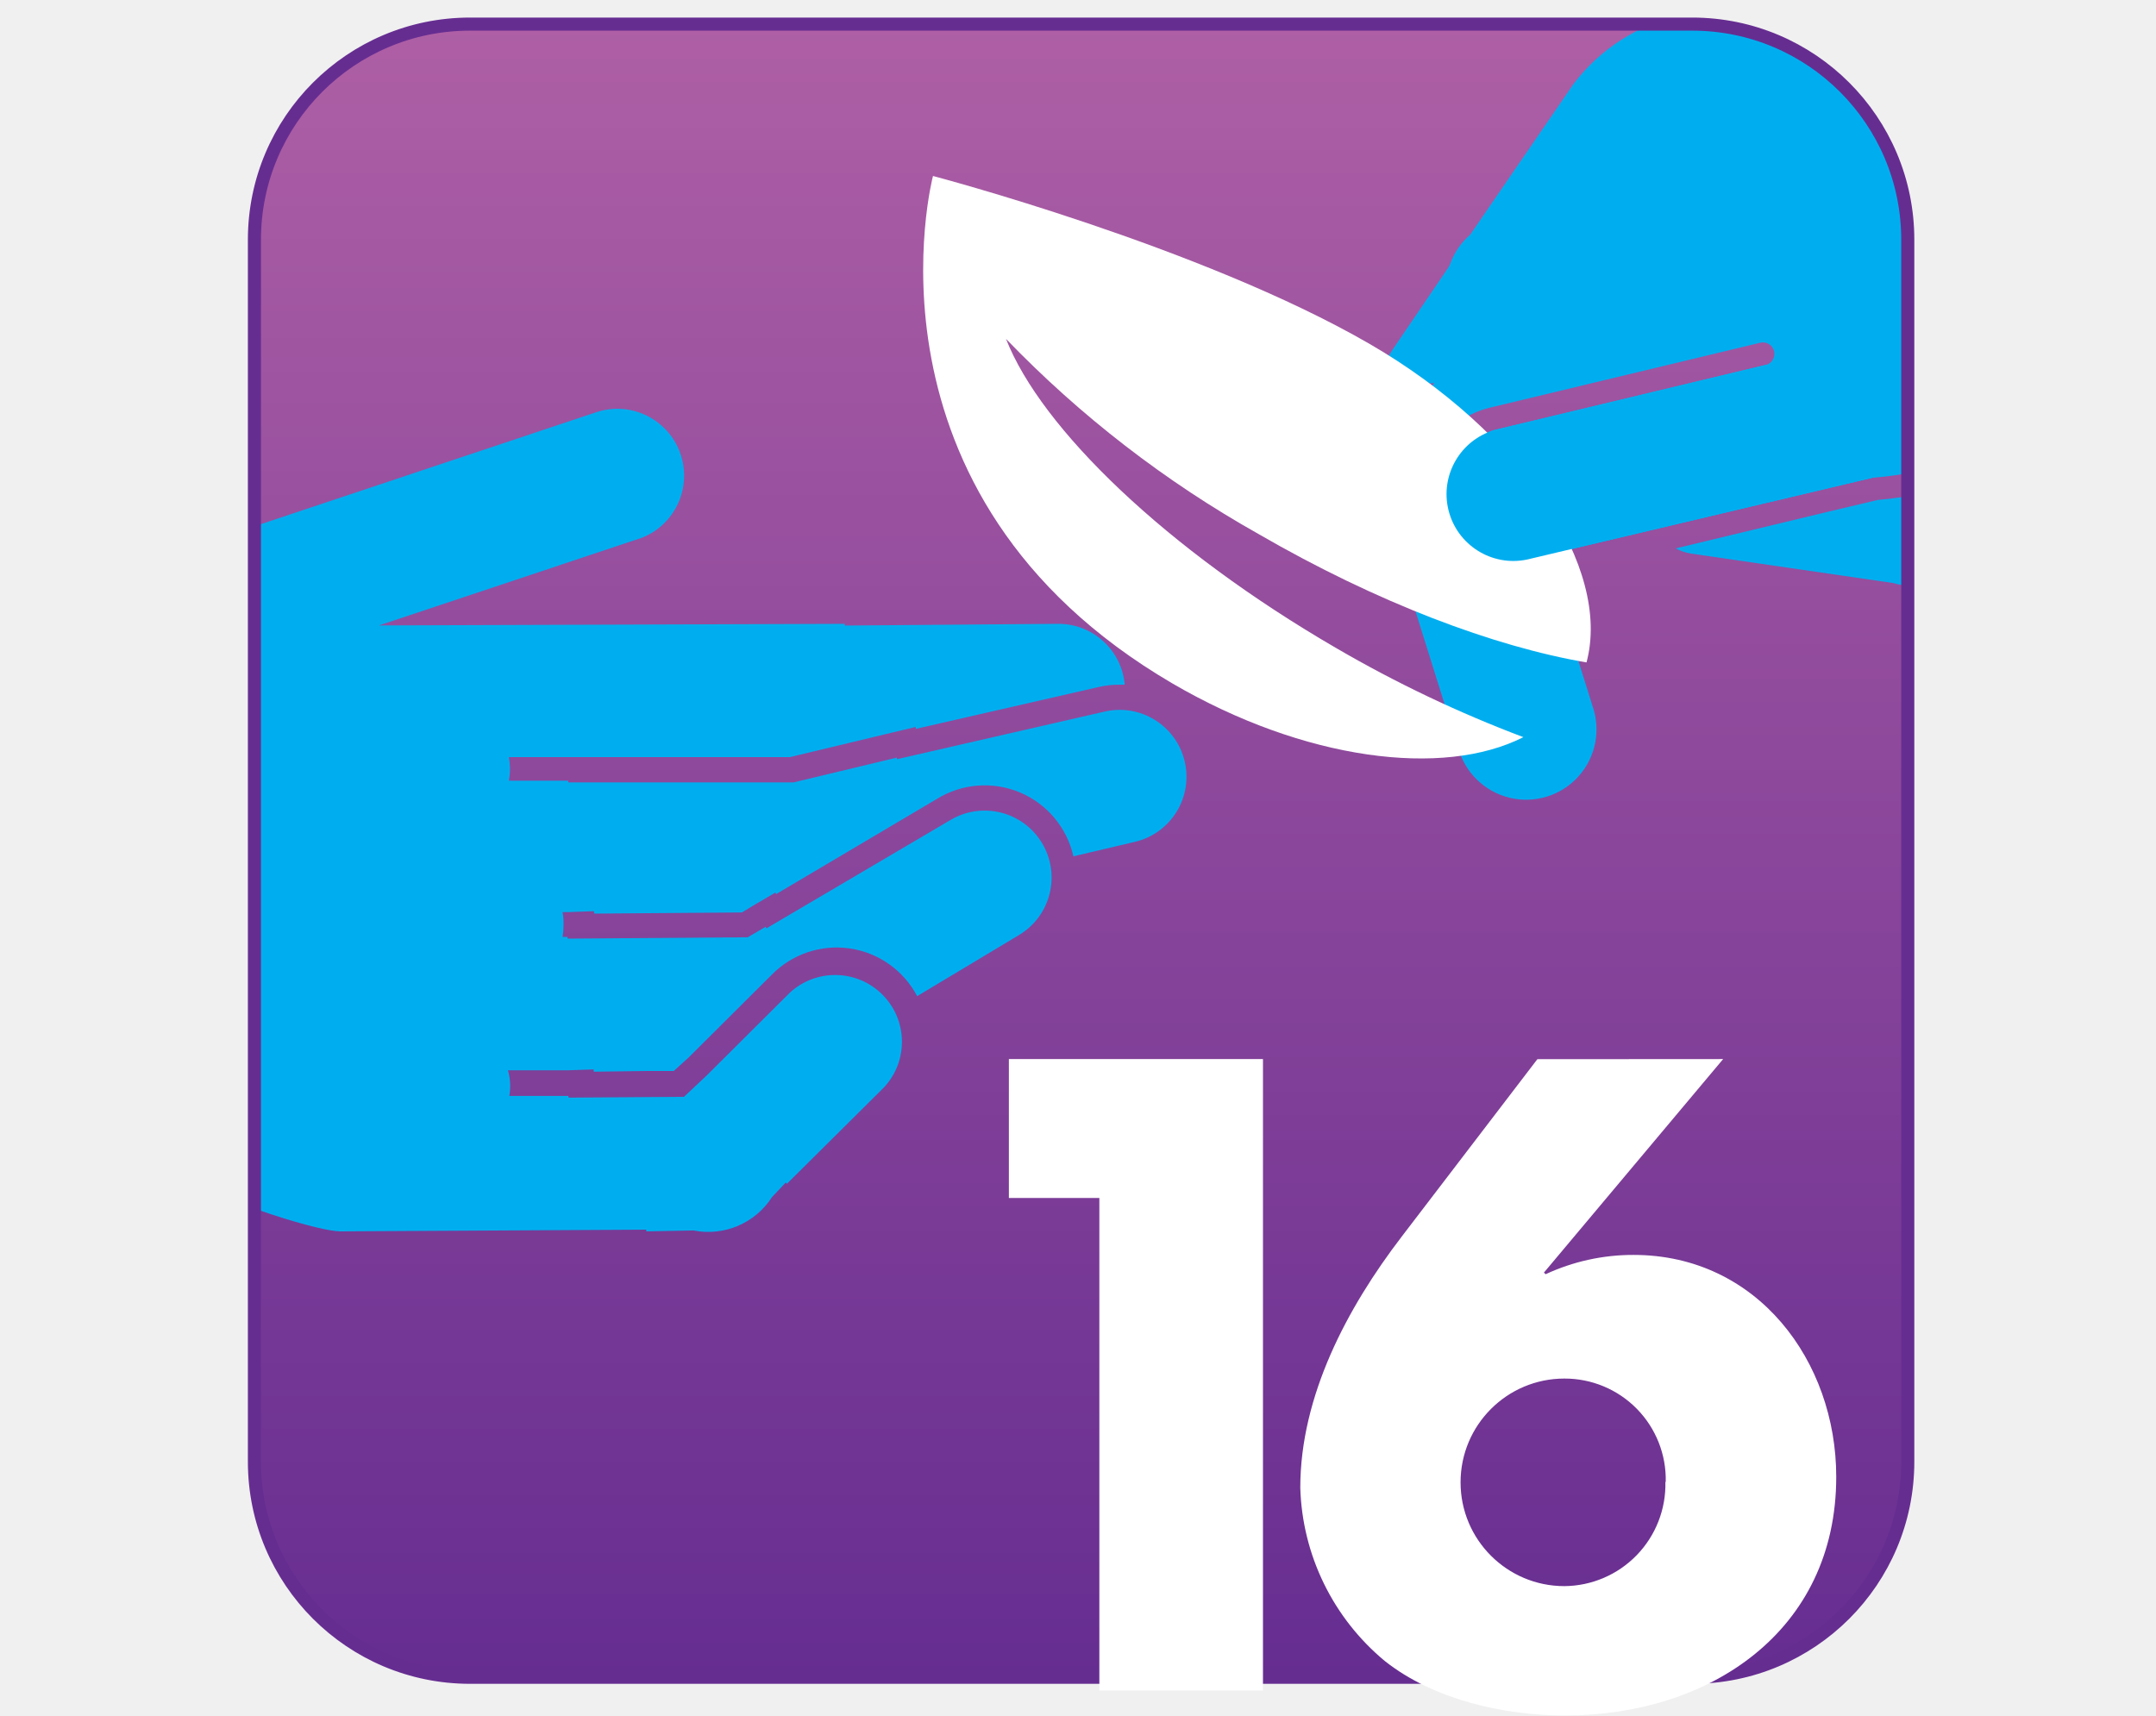
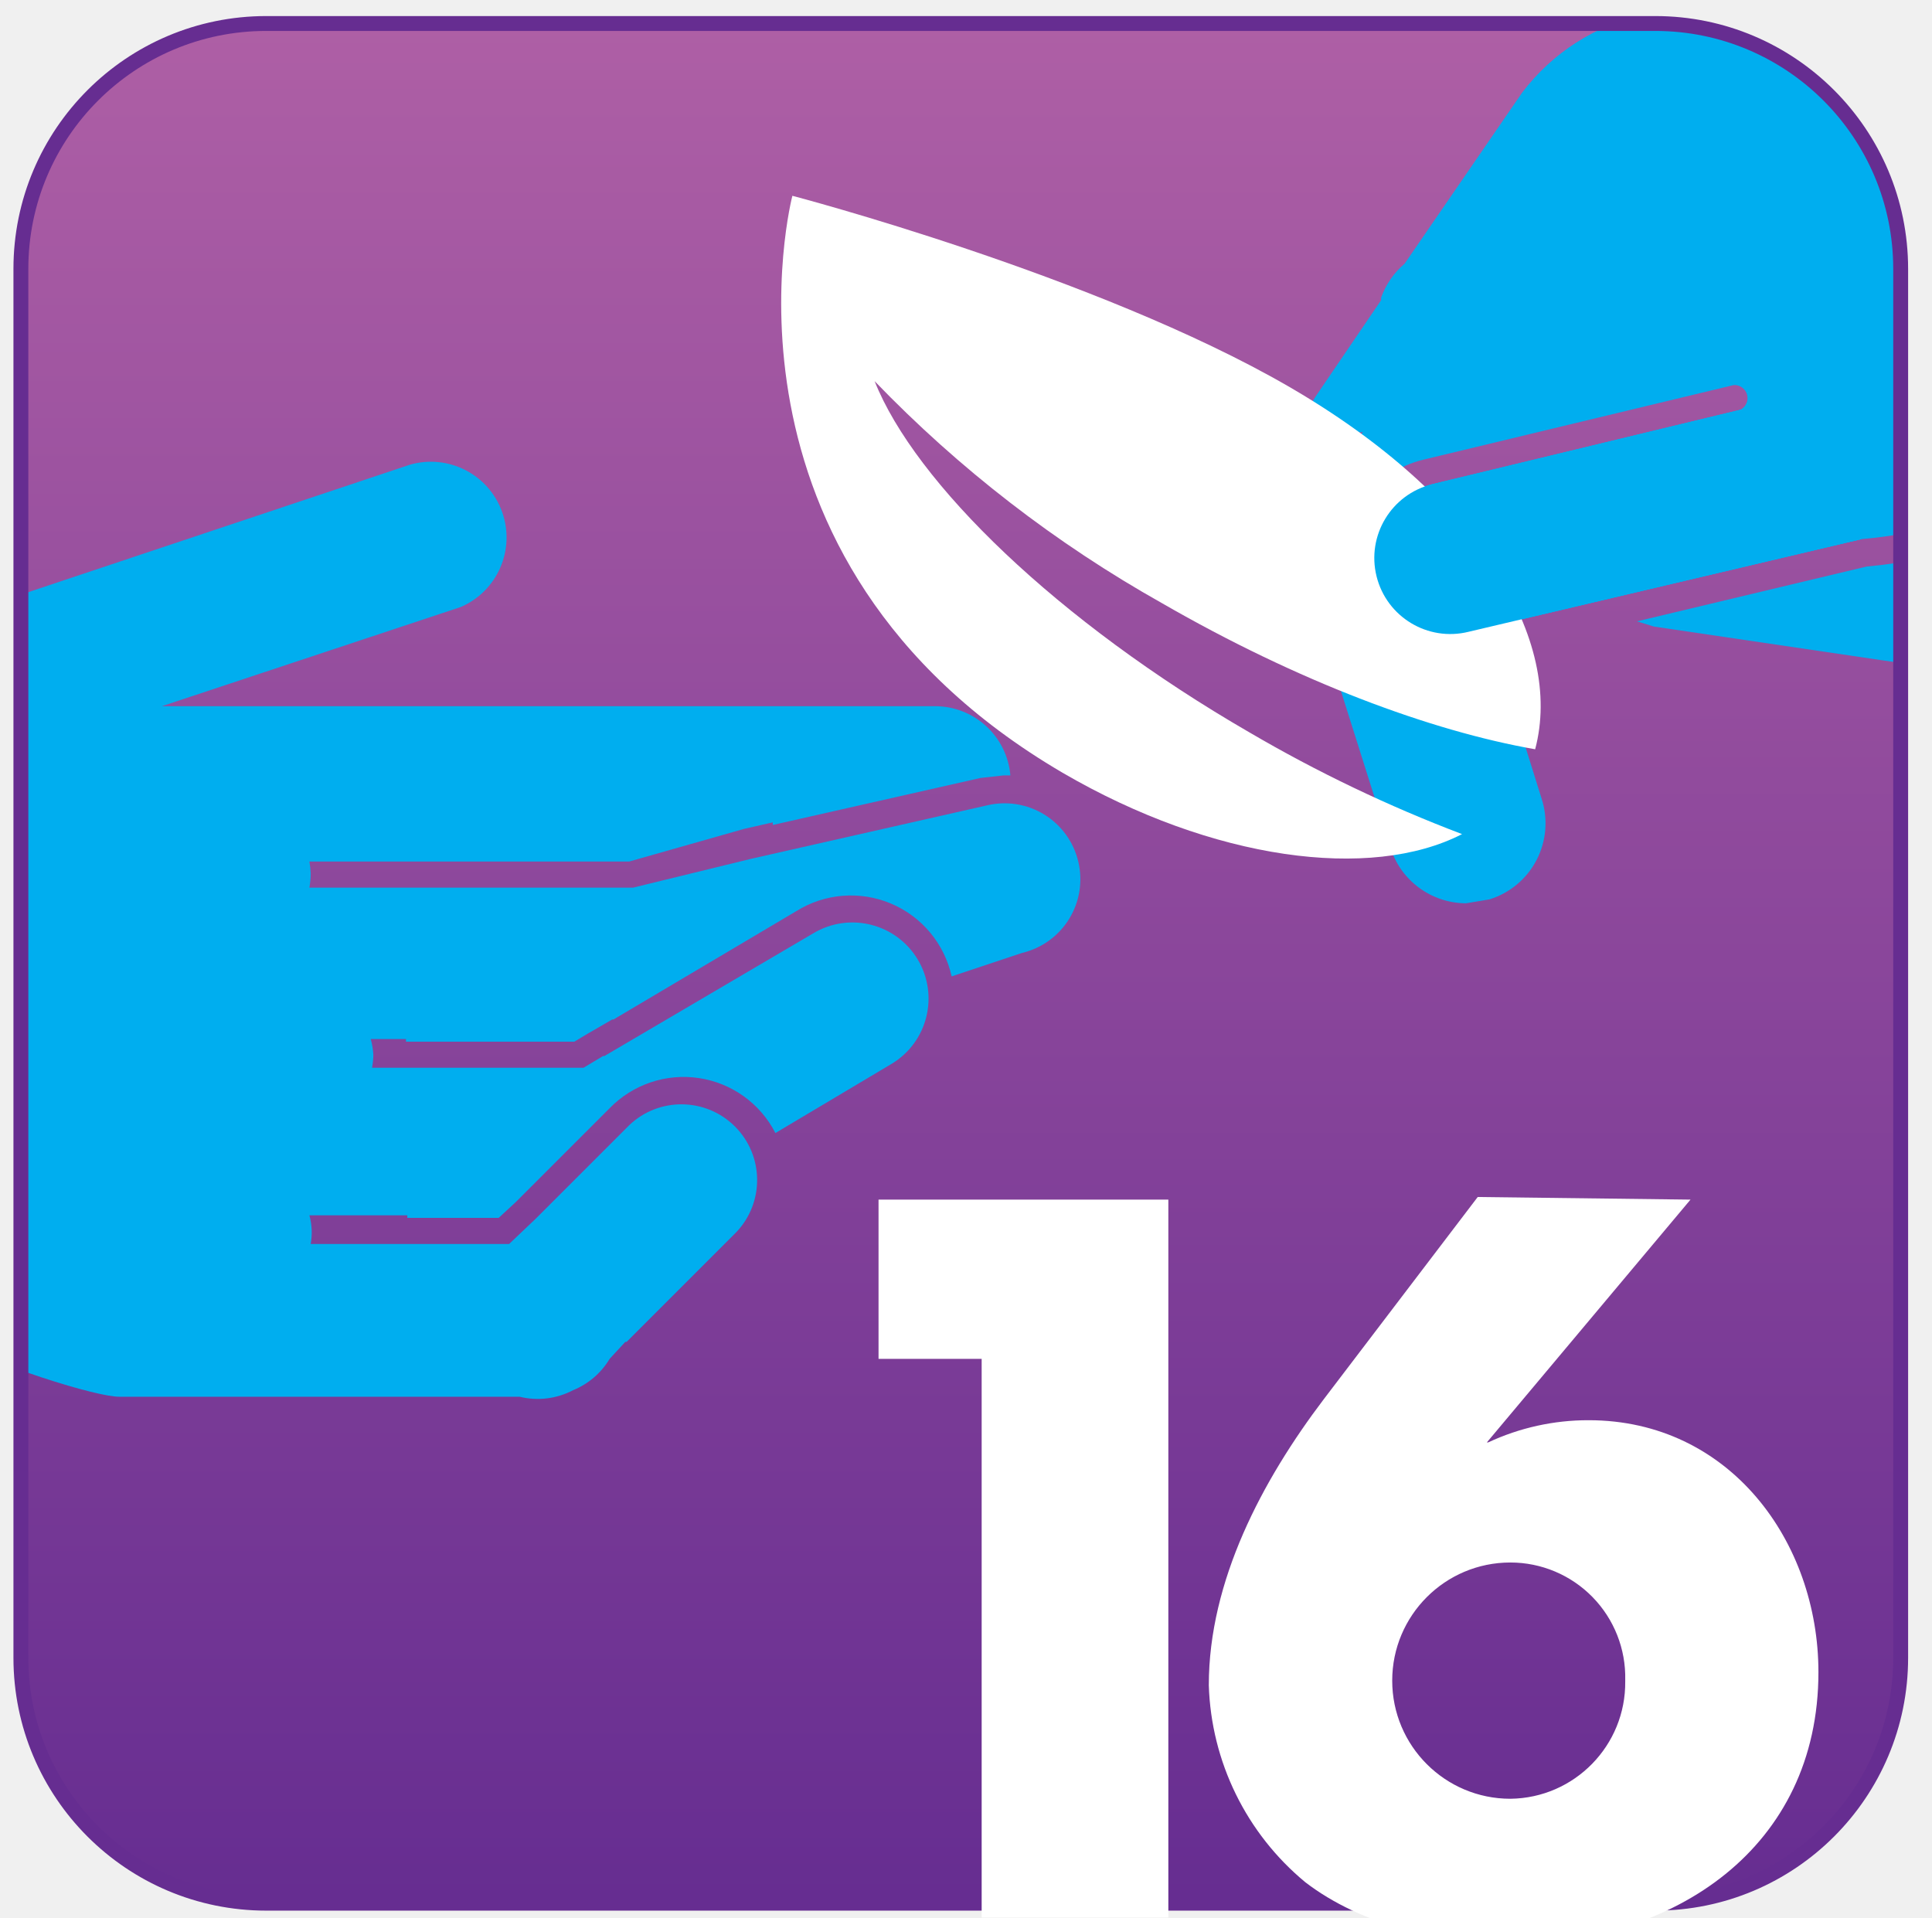
- <svg xmlns="http://www.w3.org/2000/svg" viewBox="0 0 187.78 149.42">
+ <svg xmlns="http://www.w3.org/2000/svg" viewBox="0 0 148 146.9">
  <defs>
-     <style>.cls-1,.cls-6{fill:none;}.cls-2{fill:url(#linear-gradient);}.cls-3{clip-path:url(#clip-path);}.cls-4{fill:#00aeef;}.cls-5{fill:#fff;}.cls-6{stroke:#662d91;stroke-miterlimit:10;stroke-width:1.14px;}</style>
-     <linearGradient id="linear-gradient" x1="94.16" y1="146.09" x2="94.16" y2="2.1" gradientUnits="userSpaceOnUse">
+     <style>.a,.f{fill:none;}.b{fill:url(#a);}.c{clip-path:url(#b);}.d{fill:#00aeef;}.e{fill:#fff;}.f{stroke:#662d91;stroke-miterlimit:10;stroke-width:1.14px;}</style>
+     <linearGradient id="a" x1="73.59" y1="145.8" x2="73.59" y2="1.8" gradientUnits="userSpaceOnUse">
      <stop offset="0" stop-color="#662d91" />
      <stop offset="1" stop-color="#ae5fa5" />
    </linearGradient>
-     <clipPath id="clip-path">
-       <rect class="cls-1" x="22.16" y="2.1" width="144" height="144" rx="18.78" ry="18.78" />
+     <clipPath id="b">
+       <rect class="a" x="1.6" y="1.8" width="144" height="144" rx="18.8" ry="18.8" />
    </clipPath>
  </defs>
-   <g id="Layer_2" data-name="Layer 2">
-     <g id="Layer_1-2" data-name="Layer 1">
-       <g id="_16" data-name="16">
-         <rect class="cls-2" x="22.16" y="2.1" width="144" height="144" rx="18.78" ry="18.78" />
-         <g class="cls-3">
-           <path class="cls-4" d="M163.13,41.6,133,48.74a5.82,5.82,0,0,1-2.8-11.29l23.64-5.67a1,1,0,0,0-.47-1.94l-23.65,5.68a7.81,7.81,0,1,0,3.75,15.17l1.72-.41,3.5,11.18A6.13,6.13,0,1,1,127,65.12L122.27,50a6.29,6.29,0,0,1,0-3.81l.92-5.45-.11-.26a4.71,4.71,0,0,1-.23-.68,5.73,5.73,0,0,1,.85-4.65l1.21-1.79-2.15.24c-1.13.13-2-.08-2.22-.54s-.13-1.31.76-2.62l4.86-7.16.12-.23a6.11,6.11,0,0,1,1.77-2.61l9-13.13a16,16,0,0,1,9.44-6L157,0l30.82,24.18a23.91,23.91,0,0,1-9.12,12,32.77,32.77,0,0,1-15.52,5.43h0" />
-           <path class="cls-4" d="M182.91,39.86a5.29,5.29,0,0,1-3.07,6.46l-12,4.43a4.34,4.34,0,0,1-1.5.27,5,5,0,0,1-1.42-.23l-17.64-2.57a4.3,4.3,0,0,1-1.34-.45l13.38-3.22,4.22-1a34.56,34.56,0,0,0,16.23-5.72c.34-.23.65-.48,1-.72h0A4.71,4.71,0,0,1,182.91,39.86Z" />
-           <path class="cls-4" d="M103.18,66.31a5.82,5.82,0,0,0-7-4.32L78.12,66.13l0-.14-9,2.16H49.49V68l-5.17,0a5.77,5.77,0,0,0,.1-1.13,5.88,5.88,0,0,0-.1-.92l7.38,0H68.79l8.79-2.11,2.18-.52,0,.17,15.89-3.64a8,8,0,0,1,1.84-.21c.16,0,.31,0,.47,0a5.8,5.8,0,0,0-5.85-5.3l-18.53.15v-.15L33,54.48l22.91-7.64A5.82,5.82,0,0,0,51.95,35.9L3.18,52.18S0,85.92,0,88.13c.23,10.7,26.44,19.18,29.65,19.13l26.64-.15v.15l4.11-.08a6.6,6.6,0,0,0,6.84-2.91L68.44,103l.1.11L77,94.71a5.82,5.82,0,0,0-8.22-8.23l-7.21,7.18-2,1.88-10.06.07v-.15l-5.15,0a4.88,4.88,0,0,0-.12-2.23l5.19,0,2.28-.08v.2l4.59-.06v0l2.38,0L60,92.09l7.21-7.18a7.92,7.92,0,0,1,12.67,1.86l8.88-5.33a5.82,5.82,0,0,0-6-10l-16,9.42-.08-.13-1.55.91-15.7.12v-.15H49a6,6,0,0,0,.08-1A5.69,5.69,0,0,0,49,79.45h.46l2.28-.08v.21l12.88-.1,1-.61,1.91-1.12.07.13,14-8.29a7.92,7.92,0,0,1,11.89,5l5.35-1.26A5.82,5.82,0,0,0,103.18,66.31Z" />
-           <path class="cls-4" d="M163.13,41.6,133,48.74a5.82,5.82,0,0,1-2.8-11.29l23.64-5.67" />
-         </g>
-         <path class="cls-5" d="M109.62,46.52a95.58,95.58,0,0,1-22-17c3.07,7.84,14,18.36,28.74,26.92a108.16,108.16,0,0,0,16.32,7.77c-7,3.56-19.13,2-30.57-4.68C73.94,43.05,81.26,15.33,81.26,15.33s23.33,6.13,38,14.61c13.3,7.7,21.12,19.52,18.92,27.76C130.13,56.33,119.93,52.49,109.62,46.52Z" />
-         <path class="cls-4" d="M163.13,41.6,133,48.74a5.82,5.82,0,0,1-2.8-11.29l23.64-5.67" />
-         <rect class="cls-6" x="22.16" y="2.1" width="144" height="144" rx="18.78" ry="18.78" />
-         <path class="cls-5" d="M87.87,104.35V92.25H110v55H95.75V104.35Z" />
-         <path class="cls-5" d="M150.08,92.25l-15.61,18.6.15.14a18.08,18.08,0,0,1,7.66-1.68c10.79,0,17.65,9.26,17.65,19.33,0,13.49-11.08,20.79-23.63,20.79-5.32,0-11.45-1.39-15.68-4.74a20.38,20.38,0,0,1-7.37-15.09c0-8,4.08-15.68,8.83-21.88l11.82-15.46Zm-5,36.83a8.8,8.8,0,0,0-8.83-9,9,9,0,1,0,0,18.08A8.87,8.87,0,0,0,145.05,129.08Z" />
-       </g>
-     </g>
+   <rect class="b" x="1.6" y="1.8" width="144" height="144" rx="18.8" ry="18.8" />
+   <g class="c">
+     <path class="d" d="M142.6,41.3l-30.1,7.1a5.8,5.8,0,0,1-2.8-11.3l23.6-5.7a1,1,0,0,0-.5-1.9l-23.7,5.7A7.8,7.8,0,0,0,111,50.6l1.9-.2,1.7-.4,3.5,11.2a6.1,6.1,0,0,1-4,7.7l-1.8.3a6.1,6.1,0,0,1-5.8-4.3l-4.8-15.2a6.3,6.3,0,0,1,0-3.8l.9-5.4v-.3l-.2-.7a5.7,5.7,0,0,1,.8-4.6l1.2-1.8-2.1.2c-1.1.1-2-.1-2.2-.5s-.1-1.3.8-2.6l4.9-7.2v-.2a6.1,6.1,0,0,1,1.8-2.6l9-13.1a16,16,0,0,1,9.4-6L136.4-.3l30.8,24.2a23.9,23.9,0,0,1-9.1,12,32.8,32.8,0,0,1-15.5,5.4h0" />
+     <path class="d" d="M162.3,39.6a5.3,5.3,0,0,1-3.1,6.5l-12,4.4-1.5.3-1.4-.2-17.6-2.6-1.3-.4,13.4-3.2,4.2-1a34.6,34.6,0,0,0,16.2-5.7l1-.7h0A4.7,4.7,0,0,1,162.3,39.6Z" />
+     <path class="d" d="M82.6,66a5.8,5.8,0,0,0-7-4.3L57.5,65.8h0l-9,2.2H23.7a5.8,5.8,0,0,0,.1-1.1,5.9,5.9,0,0,0-.1-.9H48.2L57,63.5l2.2-.5v.2l15.9-3.6,1.8-.2h.5a5.8,5.8,0,0,0-5.8-5.3H12.4l22.9-7.6a5.8,5.8,0,0,0-3.9-10.9L-17.4,51.9s-3.2,33.7-3.2,36C-20.3,98.5,5.9,107,9.1,107H39.8a5.8,5.8,0,0,0,4.1-.5,5.8,5.8,0,0,0,2.8-2.4l1.2-1.3H48l8.4-8.4a5.8,5.8,0,0,0-8.2-8.2L41,93.4l-2,1.9H23.8a4.9,4.9,0,0,0-.1-2.2h7.5v.2h7l1.3-1.2,7.2-7.2a7.9,7.9,0,0,1,12.7,1.9l8.9-5.3a5.8,5.8,0,0,0-6-10l-16,9.4h-.1l-1.5.9H28.5a5.9,5.9,0,0,0,.1-1,5.7,5.7,0,0,0-.2-1.2h2.7v.2H44l1-.6,1.9-1.1H47l14-8.3a7.9,7.9,0,0,1,11.9,5L78.3,73A5.8,5.8,0,0,0,82.6,66Z" />
+     <path class="d" d="M142.6,41.3l-30.1,7.1a5.8,5.8,0,0,1-2.8-11.3l23.6-5.7" />
  </g>
+   <path class="e" d="M89,46.2a95.6,95.6,0,0,1-22-17c3.1,7.8,14,18.4,28.7,26.9a108.2,108.2,0,0,0,16.3,7.8c-7,3.6-19.1,2-30.6-4.7C53.4,42.8,60.7,15,60.7,15s23.3,6.1,38,14.6,21.1,19.5,18.9,27.8C109.6,56,99.4,52.2,89,46.2Z" />
+   <path class="d" d="M142.6,41.3l-30.1,7.1a5.8,5.8,0,0,1-2.8-11.3l23.6-5.7" />
+   <rect class="f" x="1.6" y="1.8" width="144" height="144" rx="18.8" ry="18.8" />
+   <path class="e" d="M67.3,104.1V91.9H89.5v55H75.2V104.1Z" />
+   <path class="e" d="M129.5,91.9l-15.6,18.6h.1a18.1,18.1,0,0,1,7.7-1.7c10.8,0,17.6,9.3,17.6,19.3,0,13.5-11.1,20.8-23.6,20.8-5.3,0-11.4-1.4-15.7-4.7a20.4,20.4,0,0,1-7.4-15.1c0-8,4.1-15.7,8.8-21.9l11.8-15.5Zm-5,36.8a8.8,8.8,0,0,0-8.8-9,9,9,0,1,0,0,18.1A8.9,8.9,0,0,0,124.5,128.8Z" />
</svg>
